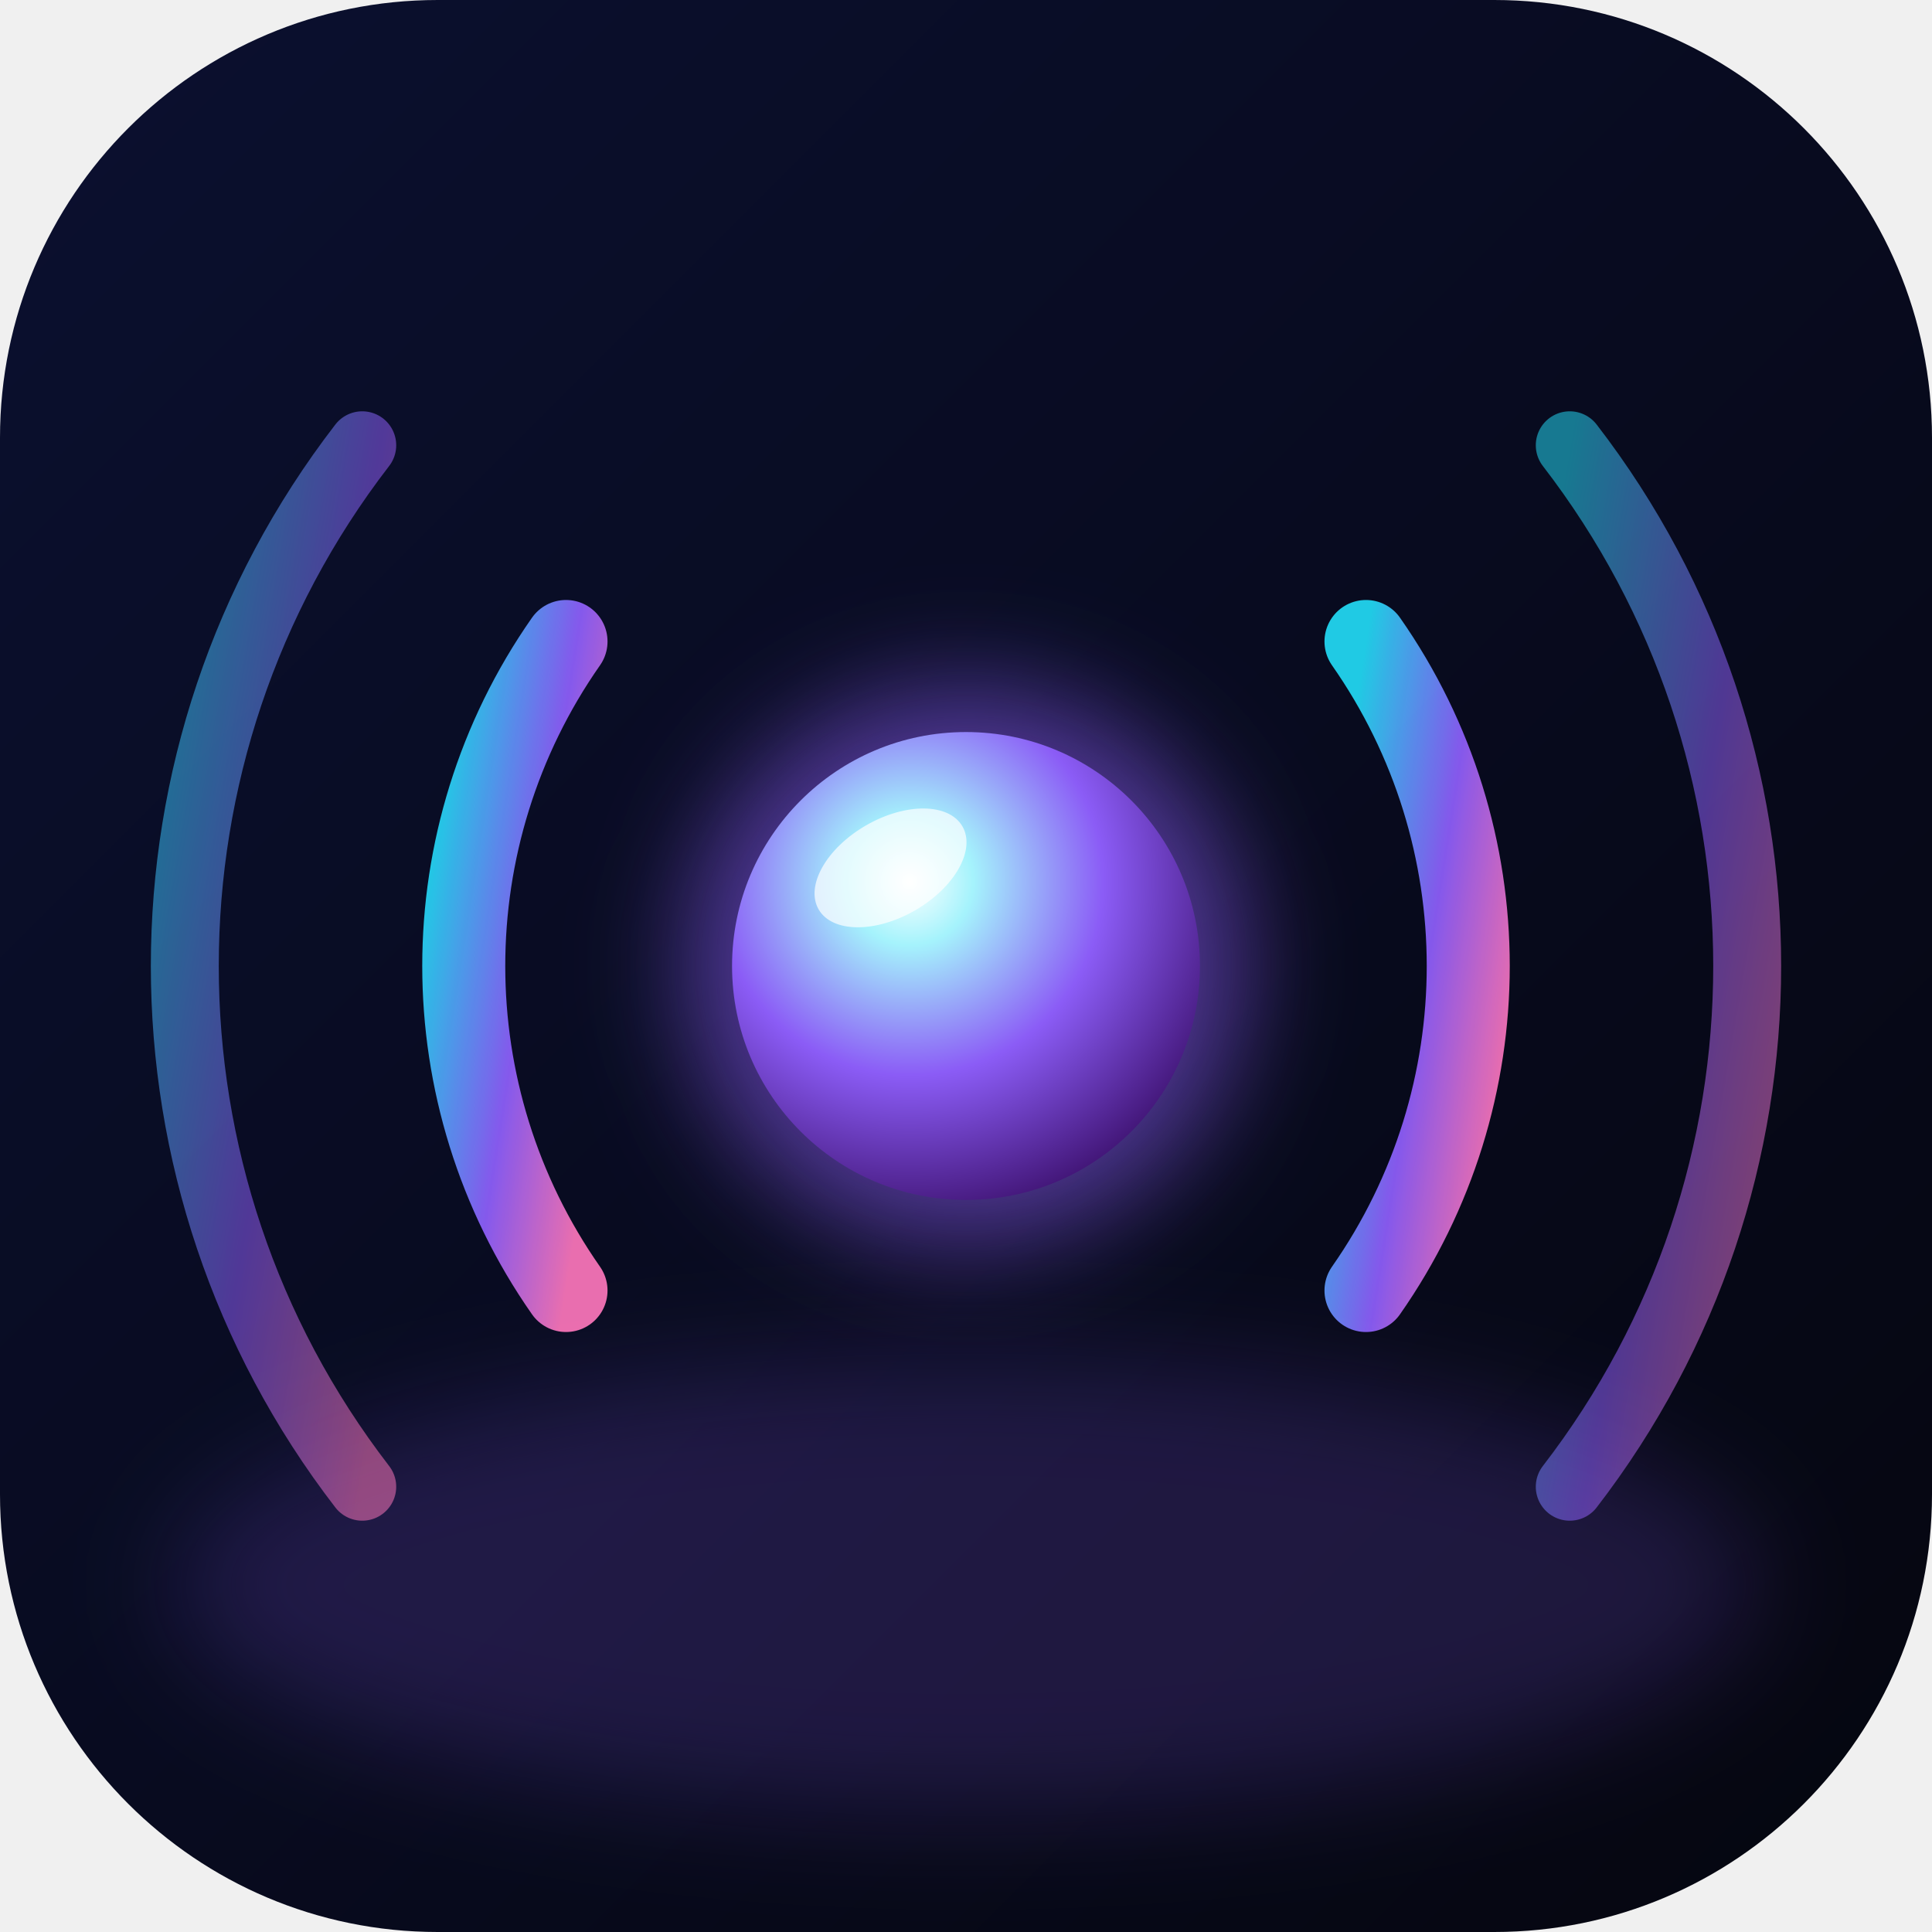
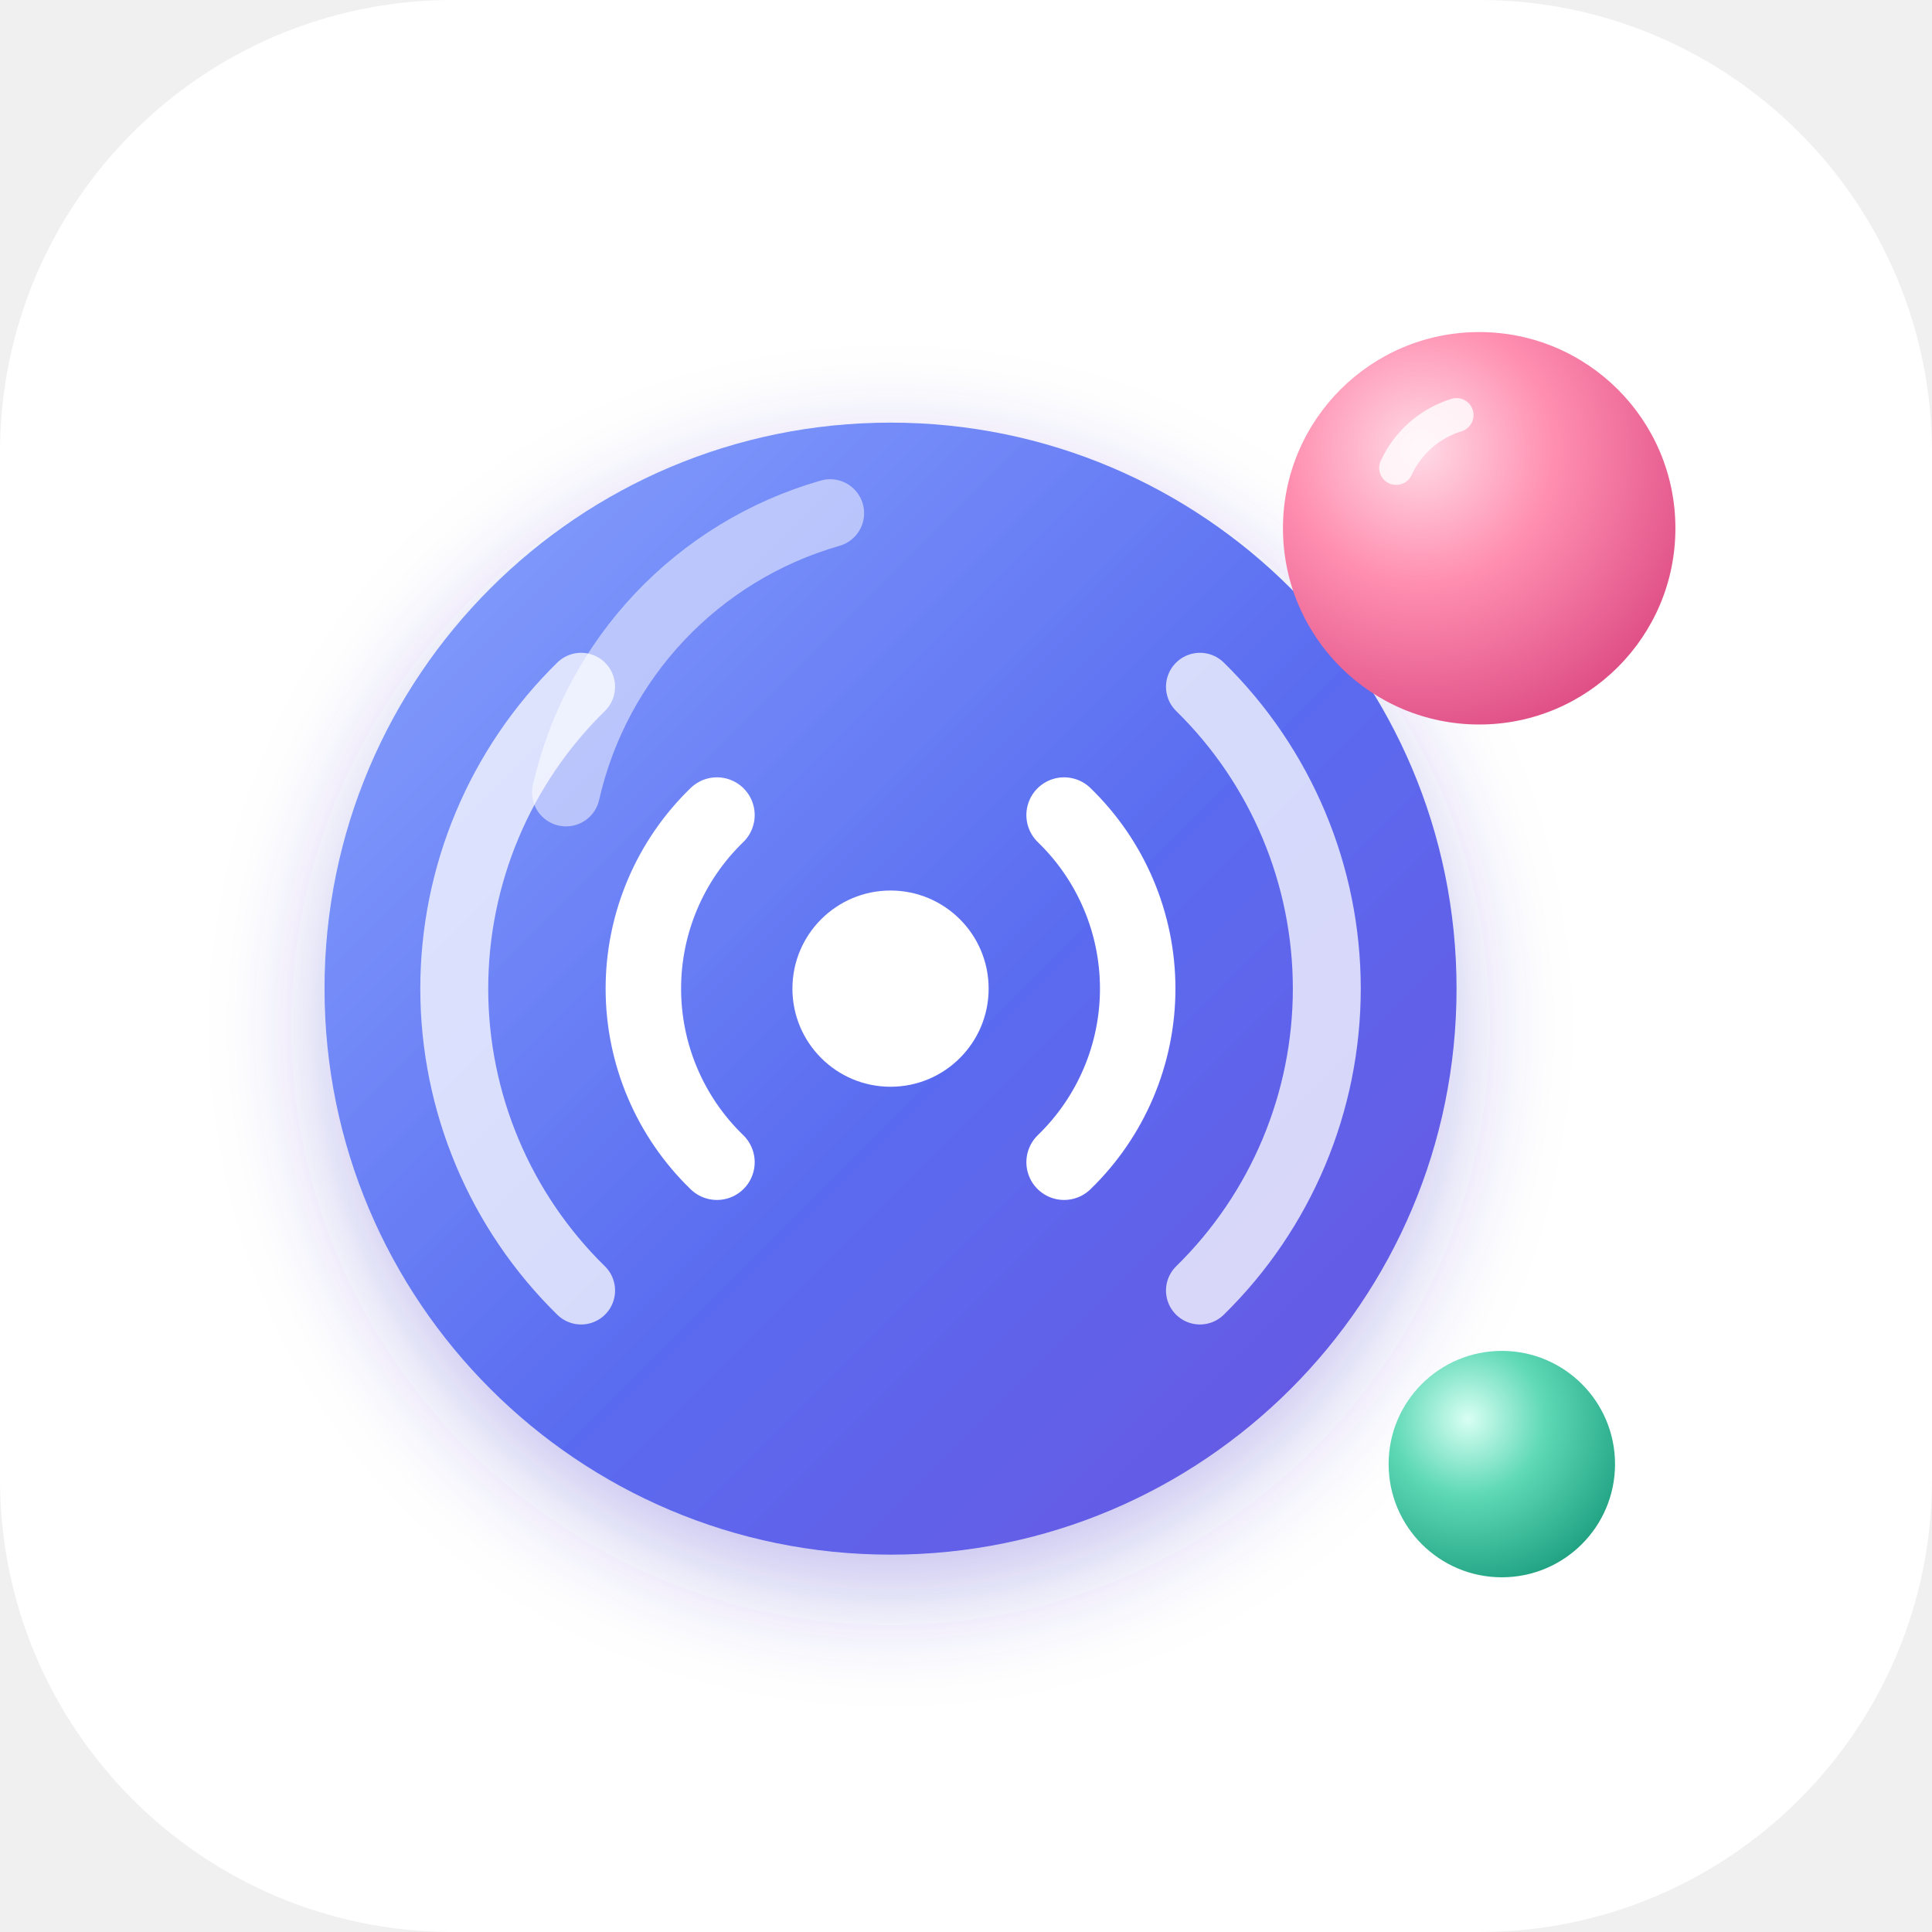
- <svg xmlns="http://www.w3.org/2000/svg" viewBox="0 0 512 512">
+ <svg xmlns="http://www.w3.org/2000/svg" viewBox="0 0 512 512" role="img" aria-label="Airora">
  <defs>
-     <linearGradient id="bg" x1="0" y1="0" x2="1" y2="1">
-       <stop offset="0" stop-color="#0b1030" />
-       <stop offset="1" stop-color="#05060f" />
+     <linearGradient id="ag" x1="0" y1="0" x2="1" y2="1">
+       <stop offset="0" stop-color="#8aa6ff" />
+       <stop offset=".55" stop-color="#5a6cf0" />
+       <stop offset="1" stop-color="#6a52e0" />
    </linearGradient>
-     <linearGradient id="au" x1="0" y1="0" x2="1" y2="1">
-       <stop offset="0" stop-color="#22d3ee" />
-       <stop offset=".55" stop-color="#8b5cf6" />
-       <stop offset="1" stop-color="#f472b6" />
-     </linearGradient>
-     <radialGradient id="orb" cx=".38" cy=".32" r=".75">
-       <stop offset="0" stop-color="#ffffff" />
-       <stop offset=".18" stop-color="#a5f3fc" />
-       <stop offset=".55" stop-color="#8b5cf6" />
-       <stop offset="1" stop-color="#3b0f6b" />
+     <radialGradient id="ab1" cx=".35" cy=".3" r=".75">
+       <stop offset="0" stop-color="#ffdbe7" />
+       <stop offset=".45" stop-color="#ff8fb1" />
+       <stop offset="1" stop-color="#df4f86" />
    </radialGradient>
-     <filter id="gl" x="-50%" y="-50%" width="200%" height="200%">
-       <feGaussianBlur stdDeviation="14" />
+     <radialGradient id="ab2" cx=".35" cy=".3" r=".75">
+       <stop offset="0" stop-color="#d8fff3" />
+       <stop offset=".45" stop-color="#5fd9b6" />
+       <stop offset="1" stop-color="#21a383" />
+     </radialGradient>
+     <filter id="as" x="-20%" y="-20%" width="140%" height="140%">
+       <feDropShadow dx="0" dy="10" stdDeviation="14" flood-color="#3a2fc8" flood-opacity=".3" />
    </filter>
  </defs>
-   <rect width="512" height="512" rx="116" fill="url(#bg)" />
-   <ellipse cx="256" cy="420" rx="210" ry="60" fill="#8b5cf6" opacity=".18" filter="url(#gl)" />
-   <g fill="none" stroke="url(#au)" stroke-linecap="round">
-     <path d="M150 170a150 150 0 0 0 0 172" stroke-width="22" opacity=".95" />
-     <path d="M362 170a150 150 0 0 1 0 172" stroke-width="22" opacity=".95" />
-     <path d="M96 118a226 226 0 0 0 0 276" stroke-width="18" opacity=".55" />
-     <path d="M416 118a226 226 0 0 1 0 276" stroke-width="18" opacity=".55" />
+   <rect width="512" height="512" rx="120" fill="#fff" />
+   <circle cx="236" cy="262" r="150" fill="url(#ag)" filter="url(#as)" />
+   <path d="M150 210a100 100 0 0 1 70-74" fill="none" stroke="#fff" stroke-width="18" stroke-linecap="round" opacity=".5" />
+   <circle cx="236" cy="262" r="26" fill="#fff" />
+   <g fill="none" stroke="#fff" stroke-linecap="round">
+     <path d="M190 216a64 64 0 0 0 0 92M282 216a64 64 0 0 1 0 92" stroke-width="20" />
+     <path d="M154 182a112 112 0 0 0 0 160M318 182a112 112 0 0 1 0 160" stroke-width="18" opacity=".75" />
  </g>
-   <circle cx="256" cy="256" r="74" fill="#8b5cf6" opacity=".55" filter="url(#gl)" />
-   <circle cx="256" cy="256" r="62" fill="url(#orb)" />
-   <ellipse cx="236" cy="230" rx="22" ry="13" fill="#fff" opacity=".7" transform="rotate(-30 236 230)" />
+   <circle cx="392" cy="140" r="52" fill="url(#ab1)" />
+   <path d="M370 124a26 26 0 0 1 16-14" fill="none" stroke="#fff" stroke-width="9" stroke-linecap="round" opacity=".8" />
+   <circle cx="398" cy="388" r="30" fill="url(#ab2)" />
</svg>
